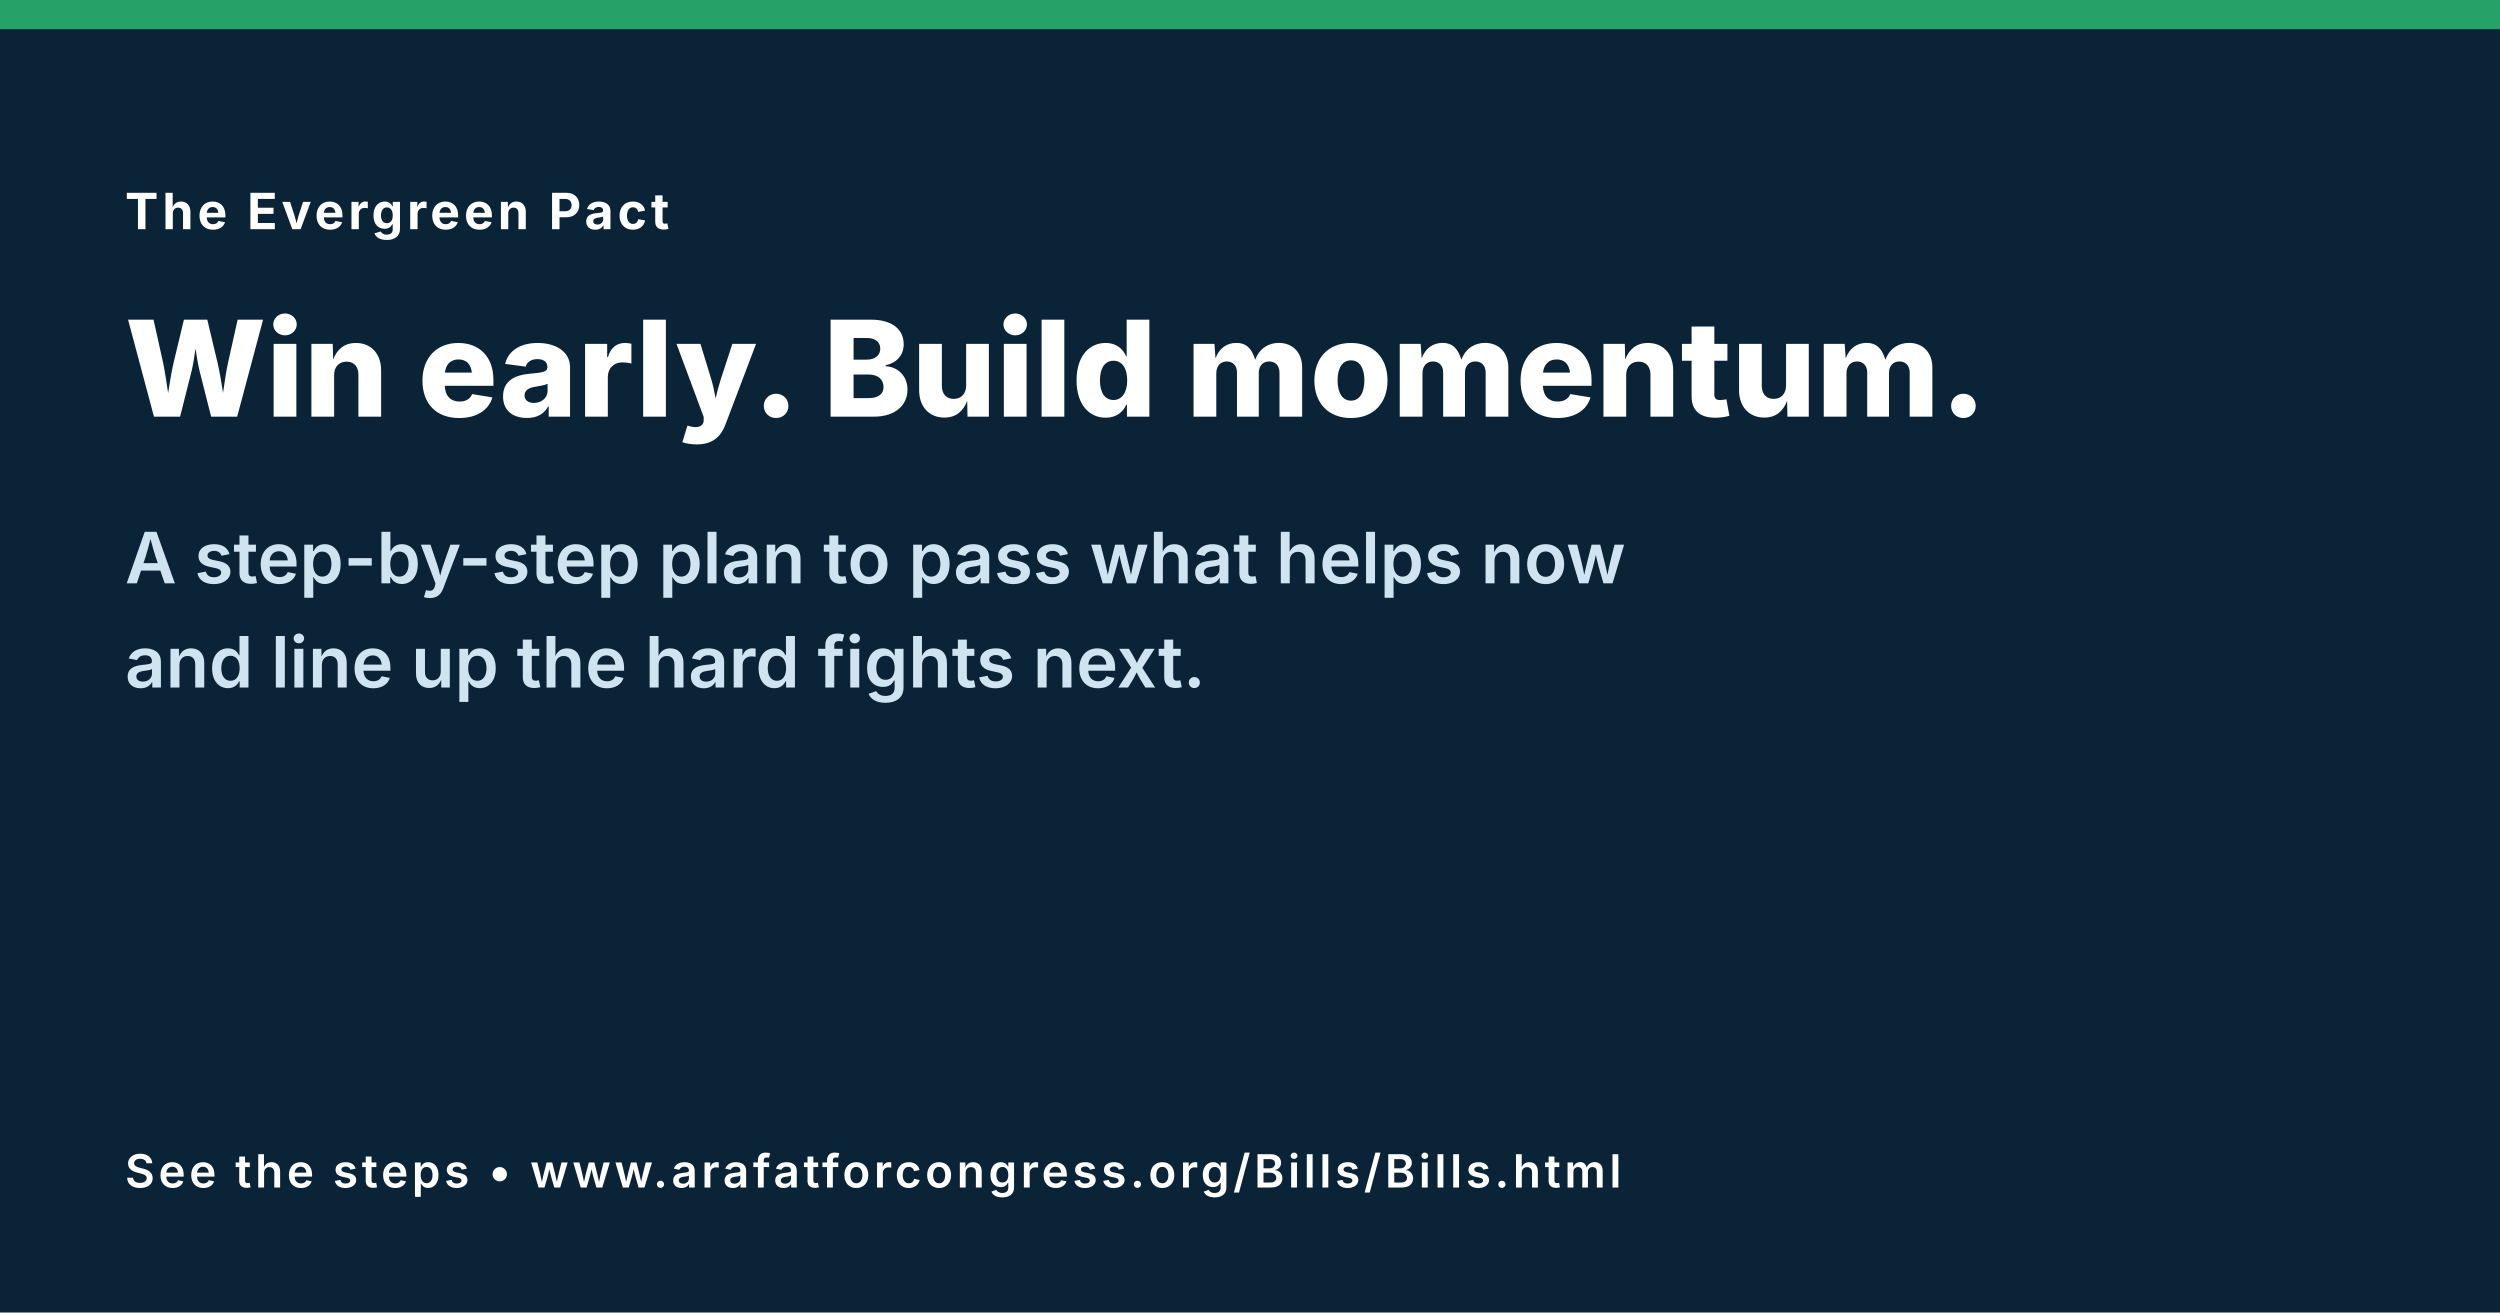
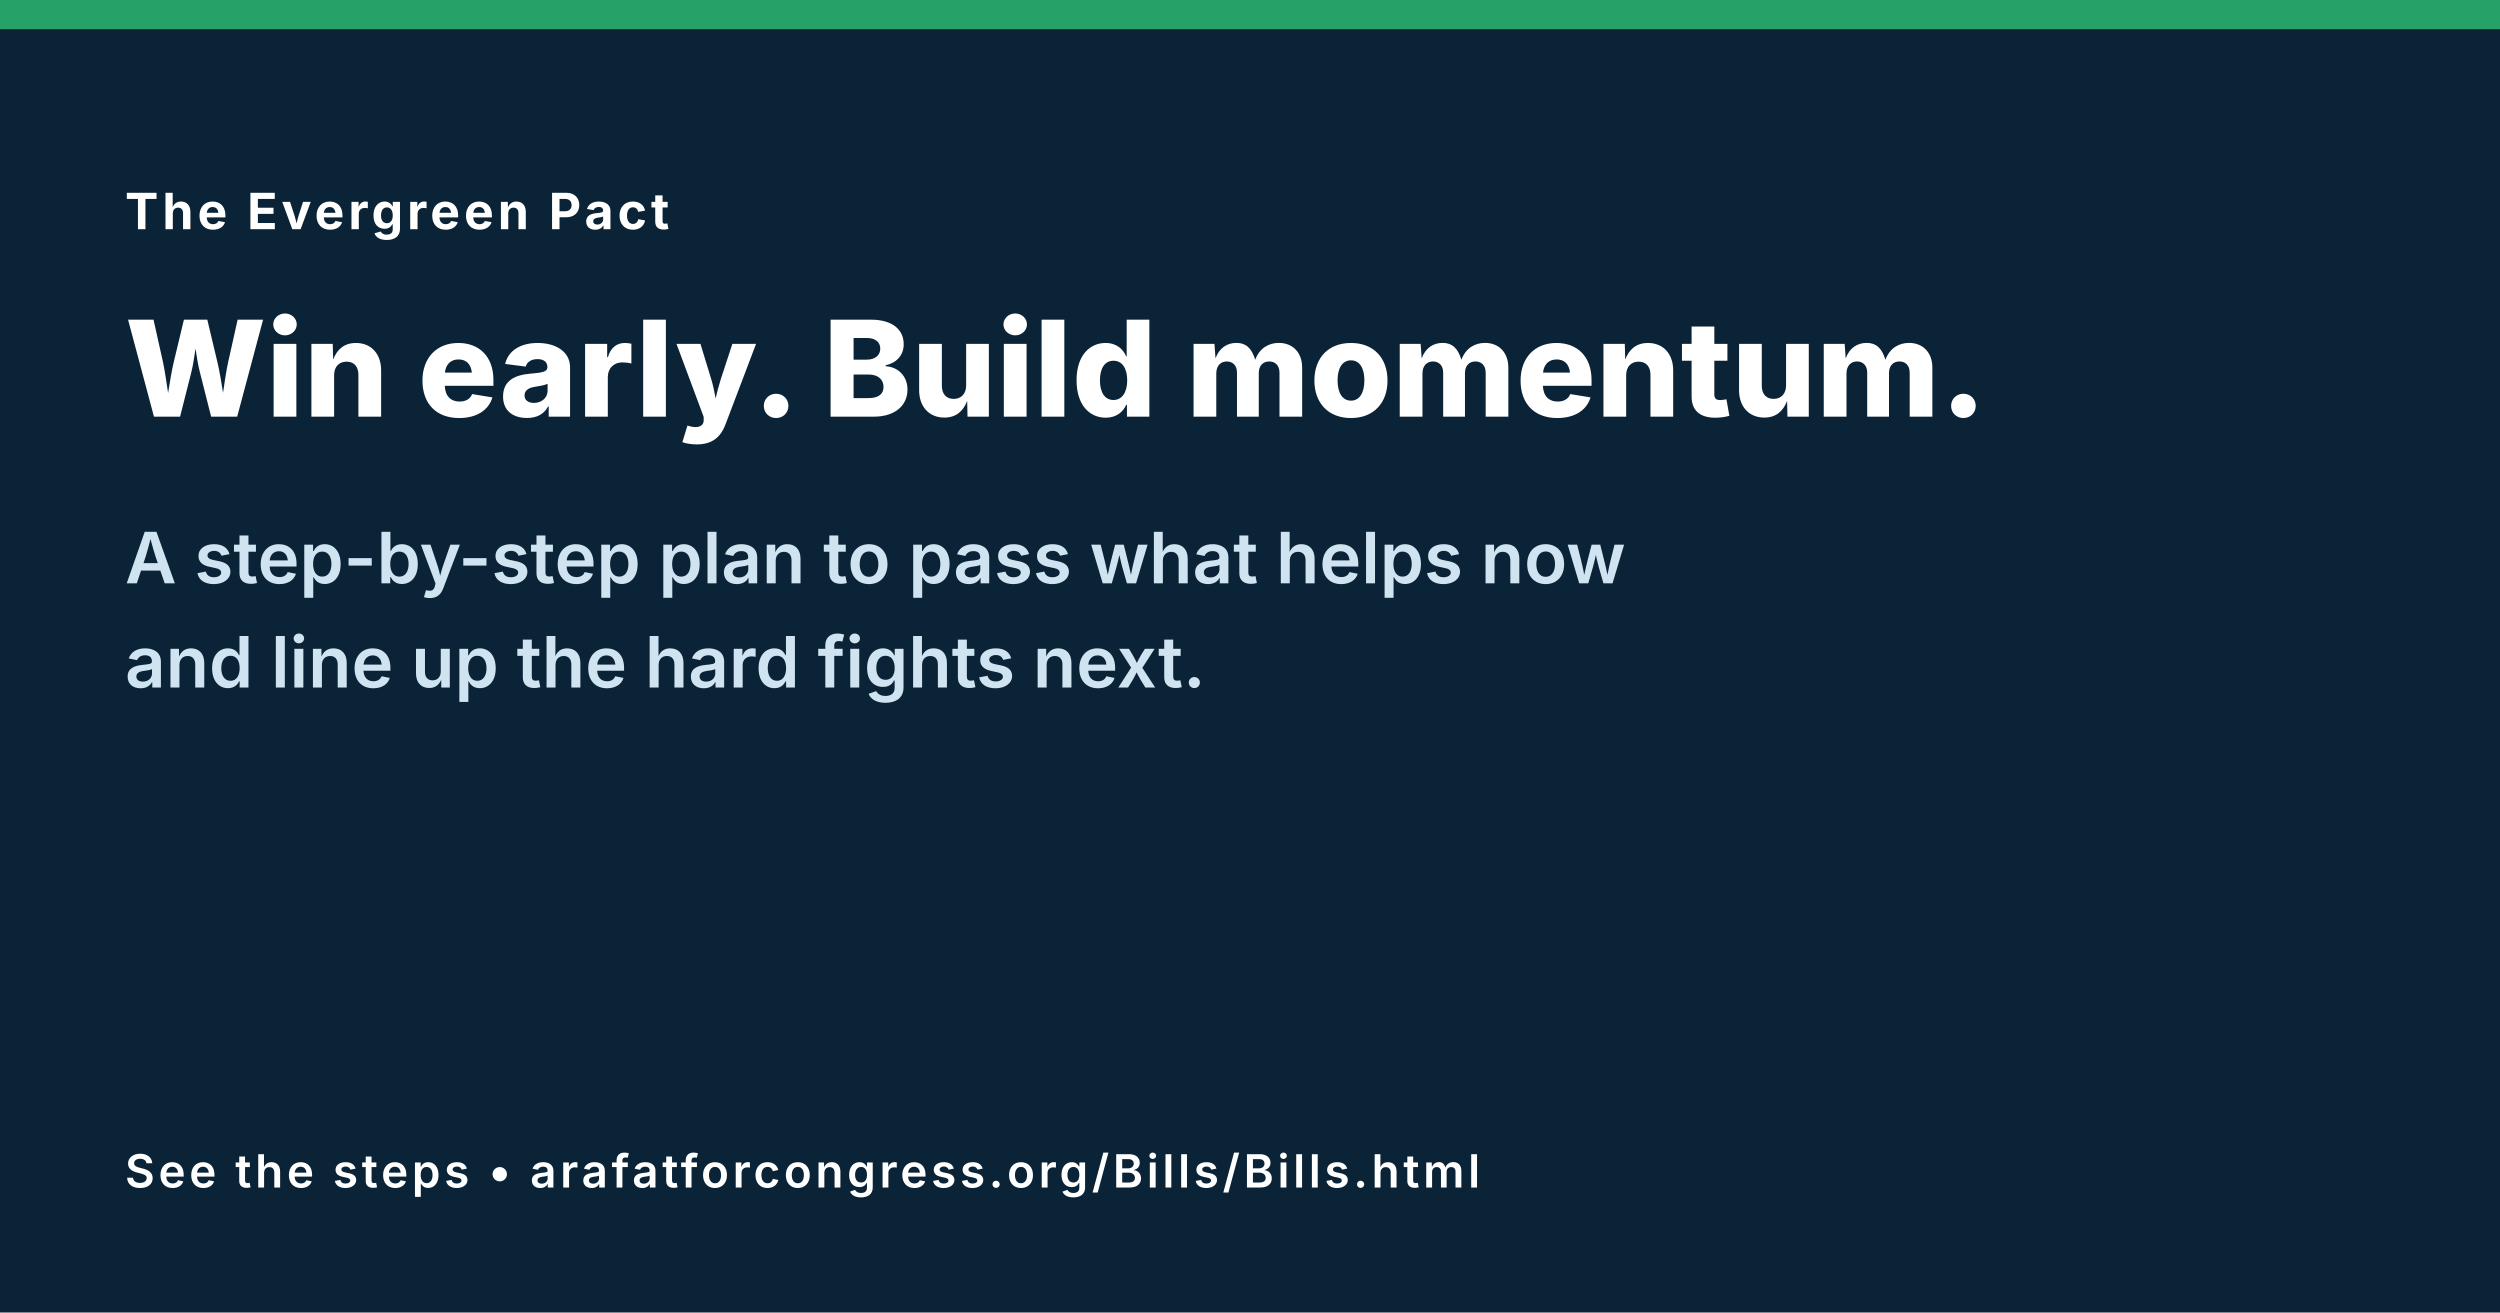
<svg xmlns="http://www.w3.org/2000/svg" width="1200" height="630">
  <defs>
    <style>
      .bg{fill:#0b2337}.accent{fill:#26a269}.light{fill:#fff}.muted{fill:#cfe3f1}
      .kicker{font:700 24px/1 Inter,system-ui;letter-spacing:.08em;text-transform:uppercase}
      .title{font:800 64px/1.1 Inter,system-ui}
      .body{font:600 34px/1.3 Inter,system-ui}
      .tag{font:600 22px/1 Inter,system-ui;letter-spacing:.08em;text-transform:uppercase}
    </style>
  </defs>
  <rect class="bg" width="1200" height="630" />
  <rect class="accent" width="1200" height="14" />
  <text class="kicker light" x="60" y="110">The Evergreen Pact</text>
  <text class="title light" x="60" y="200">Win early. Build momentum.</text>
  <text class="body muted" x="60" y="280">A step-by-step plan to pass what helps now</text>
  <text class="body muted" x="60" y="330">and line up the hard fights next.</text>
-   <text class="tag light" x="60" y="570">See the steps • www.arafatforcongress.org/Bills/Bills.html</text>
+   <text class="tag light" x="60" y="570">See the steps • arafatforcongress.org/Bills/Bills.html</text>
</svg>
